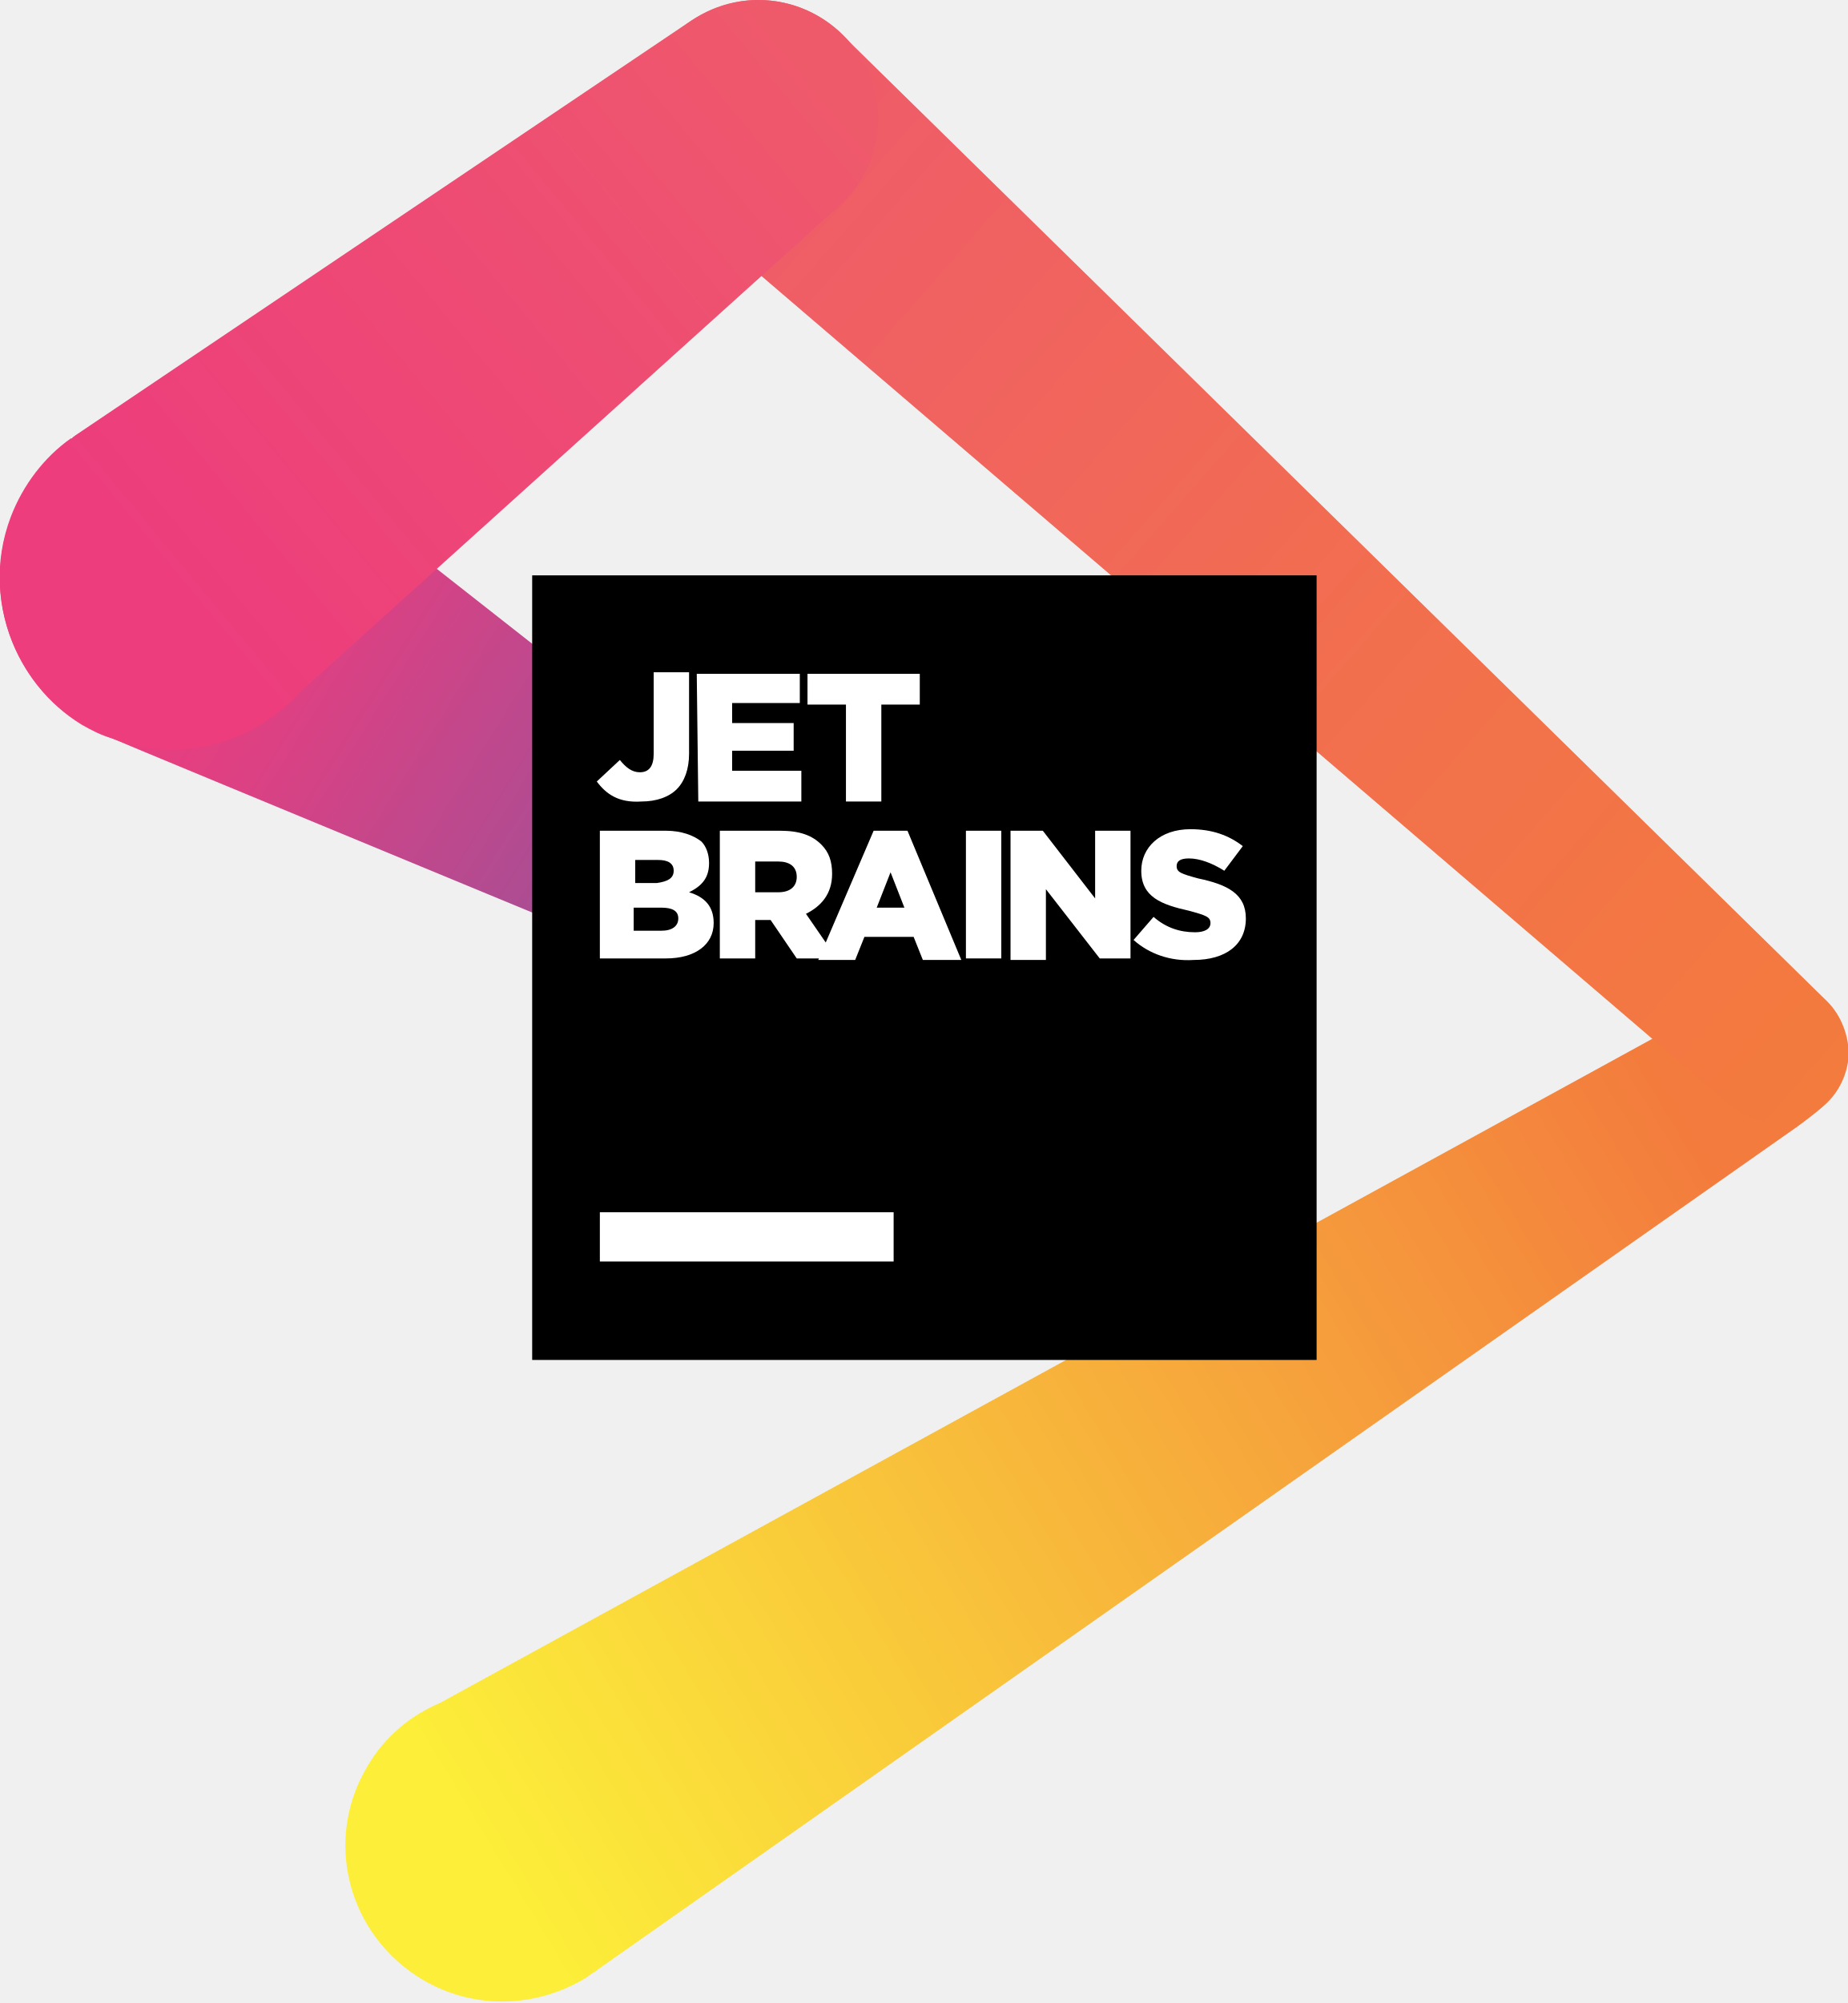
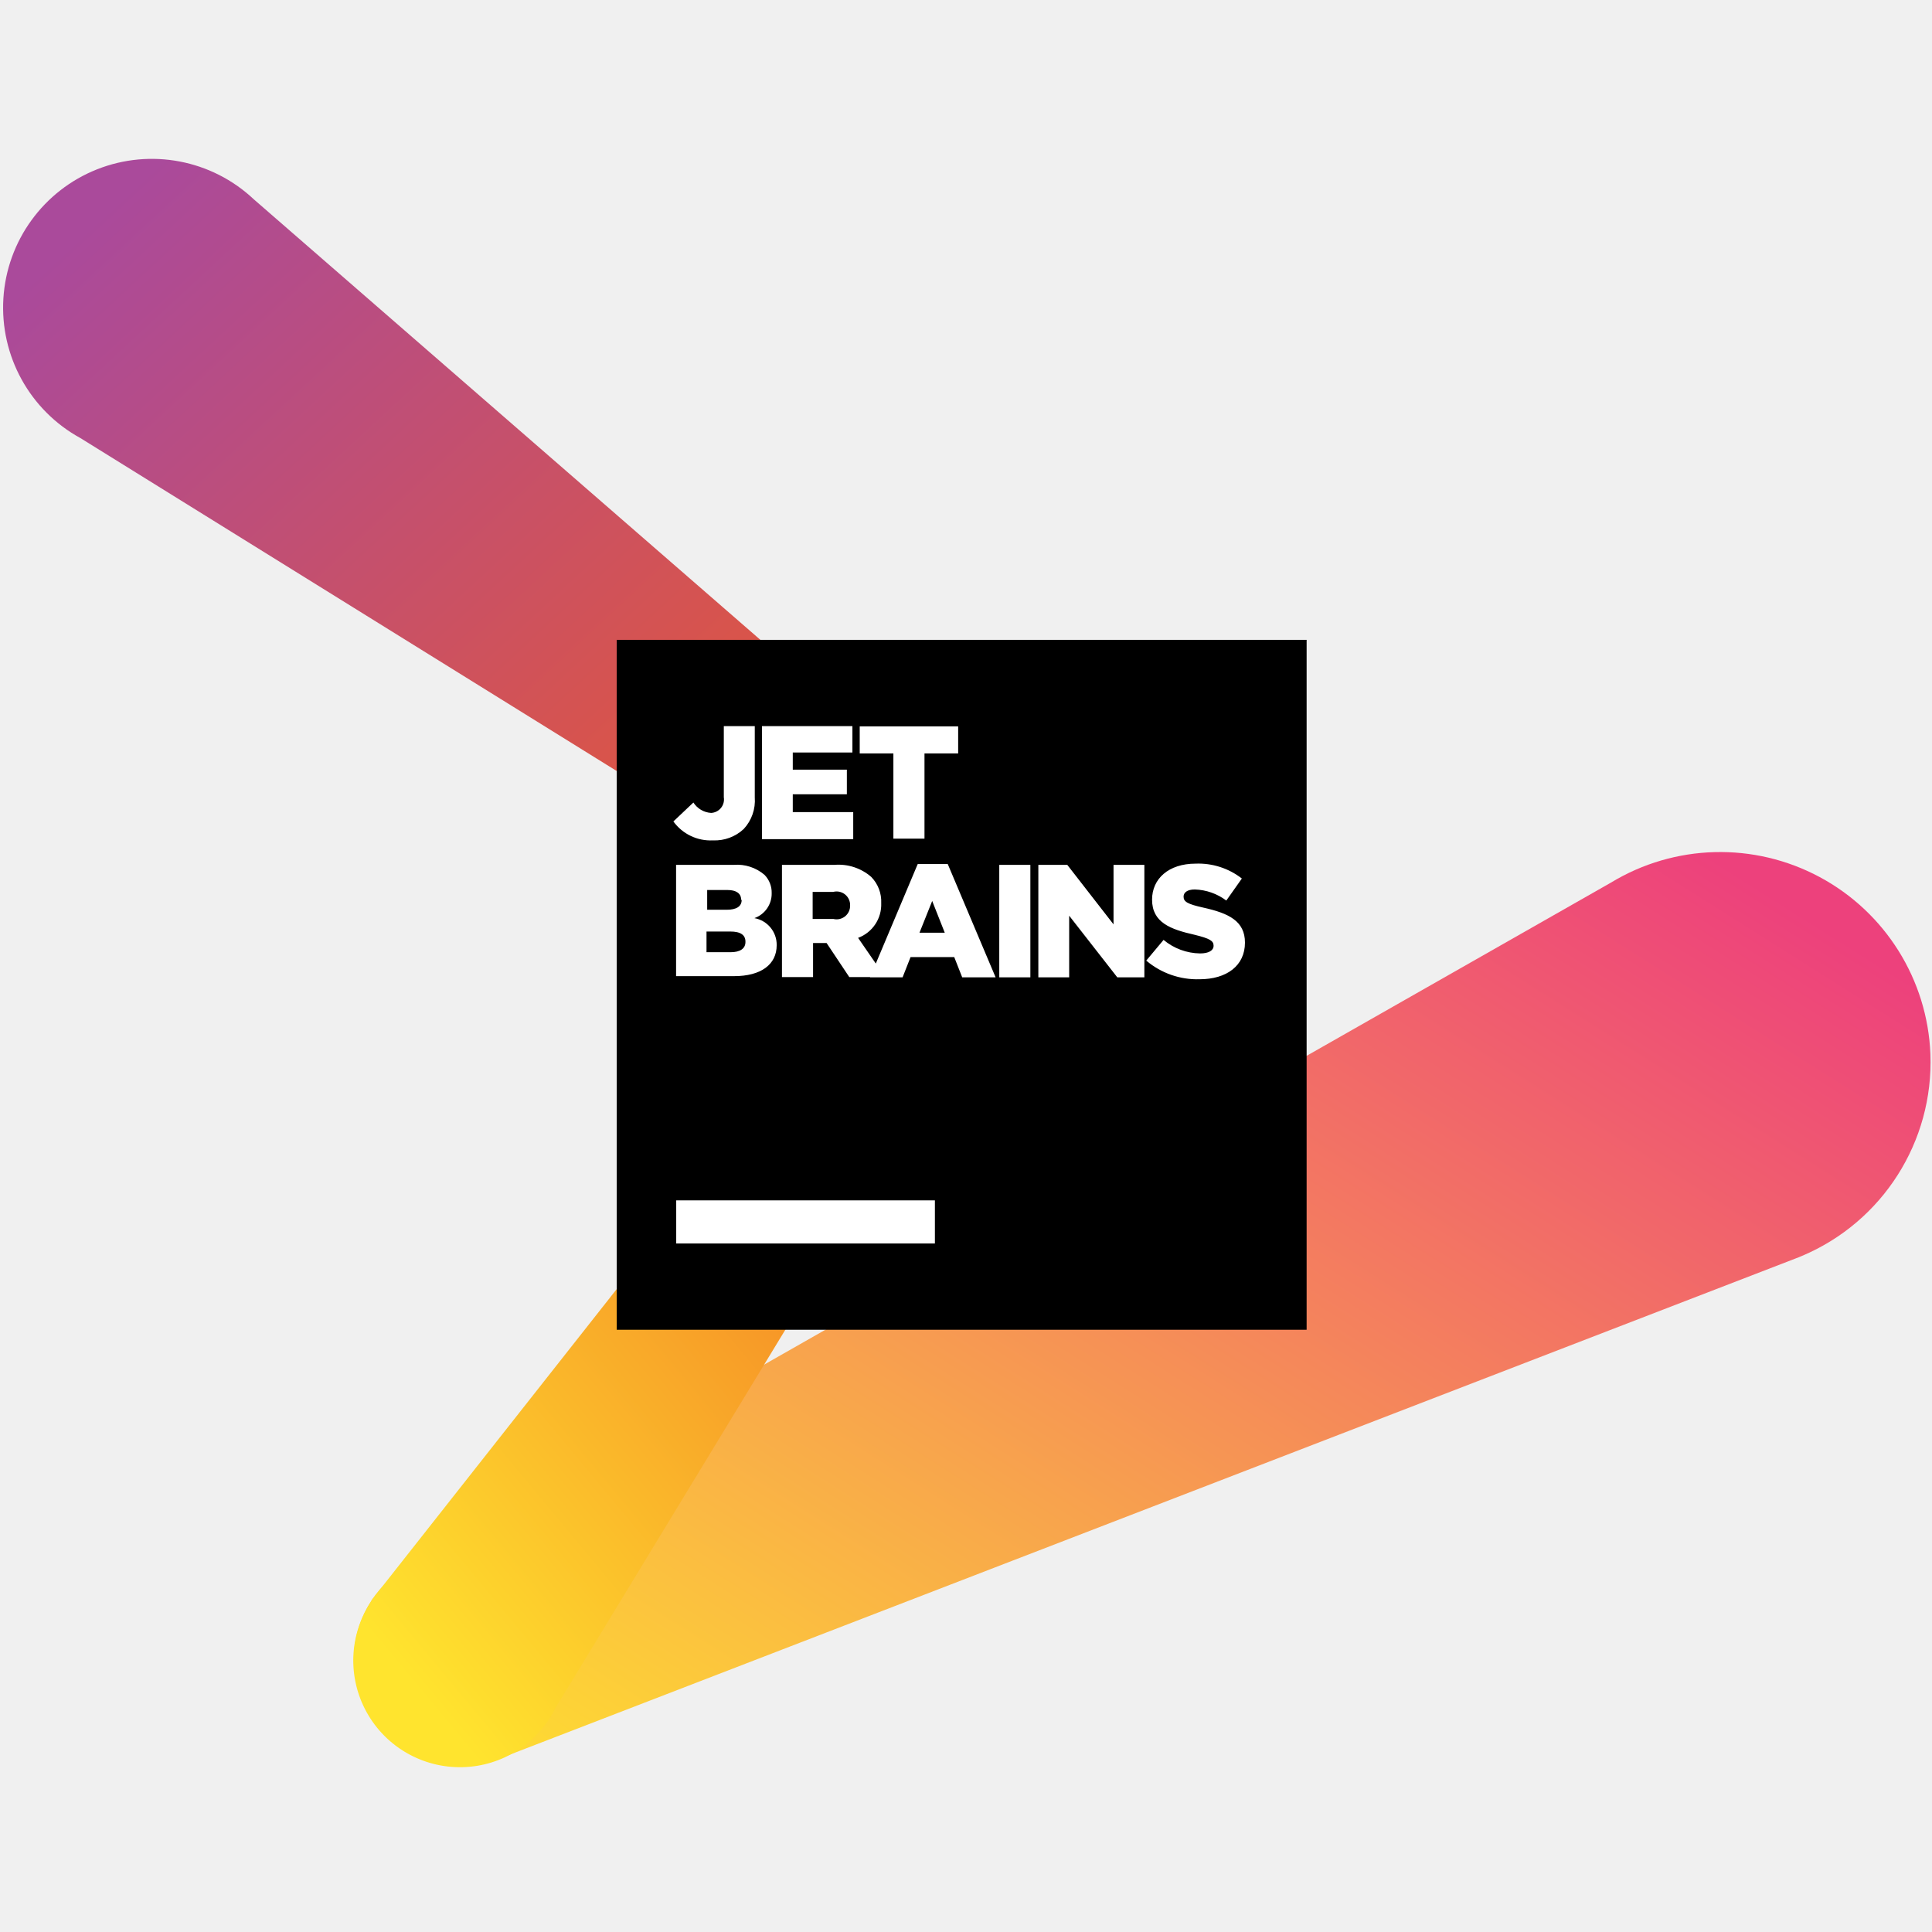
- <svg xmlns="http://www.w3.org/2000/svg" version="1.1" id="Layer_1" x="0px" y="0px" width="120.1px" height="130.2px" viewBox="0 0 120.1 130.2" style="enable-background:new 0 0 120.1 130.2;" xml:space="preserve">
+ <svg xmlns="http://www.w3.org/2000/svg" width="256px" height="256px" viewBox="0 -21 256 256" version="1.1" preserveAspectRatio="xMidYMid">
+   <defs>
+     <linearGradient x1="5.603%" y1="10.334%" x2="91.025%" y2="83.141%" id="linearGradient-1">
+       <stop stop-color="#AA4A9B" offset="0%" />
+       <stop stop-color="#F05922" offset="100%" />
+     </linearGradient>
+     <linearGradient x1="1.963%" y1="101.045%" x2="97.366%" y2="13.164%" id="linearGradient-2">
+       <stop stop-color="#FFE42E" offset="0%" />
+       <stop stop-color="#ED417C" offset="100%" />
+     </linearGradient>
+     <linearGradient x1="12.267%" y1="92.394%" x2="99.472%" y2="-3.945%" id="linearGradient-3">
+       <stop stop-color="#FFE42E" offset="0%" />
+       <stop stop-color="#F05922" offset="100%" />
+     </linearGradient>
+   </defs>
  <g>
-     <linearGradient id="XMLID_2_" gradientUnits="userSpaceOnUse" x1="31.841" y1="120.558" x2="110.24" y2="73.24">
-       <stop offset="0" style="stop-color:#FCEE39" />
-       <stop offset="1" style="stop-color:#F37B3D" />
-     </linearGradient>
-     <path id="XMLID_3041_" style="fill:url(#XMLID_2_);" d="M118.6,71.8c0.9-0.8,1.4-1.9,1.5-3.2c0.1-2.6-1.8-4.7-4.4-4.9   c-1.2-0.1-2.4,0.4-3.3,1.1l0,0l-83.8,45.9c-1.9,0.8-3.6,2.2-4.7,4.1c-2.9,4.8-1.3,11,3.6,13.9c3.4,2,7.5,1.8,10.7-0.2l0,0l0,0   c0.2-0.2,0.5-0.3,0.7-0.5l78-54.8C117.3,72.9,118.4,72.1,118.6,71.8L118.6,71.8L118.6,71.8z" />
-     <linearGradient id="XMLID_3_" gradientUnits="userSpaceOnUse" x1="48.361" y1="6.908" x2="119.918" y2="69.555">
-       <stop offset="0" style="stop-color:#EF5A6B" />
-       <stop offset="0.57" style="stop-color:#F26F4E" />
-       <stop offset="1" style="stop-color:#F37B3D" />
-     </linearGradient>
-     <path id="XMLID_3049_" style="fill:url(#XMLID_3_);" d="M118.8,65.1L118.8,65.1L55,2.5C53.6,1,51.6,0,49.3,0   c-4.3,0-7.7,3.5-7.7,7.7v0c0,2.1,0.8,3.9,2.1,5.3l0,0l0,0c0.4,0.4,0.8,0.7,1.2,1l67.4,57.7l0,0c0.8,0.7,1.8,1.2,3,1.3   c2.6,0.1,4.7-1.8,4.9-4.4C120.2,67.3,119.7,66,118.8,65.1z" />
-     <linearGradient id="XMLID_4_" gradientUnits="userSpaceOnUse" x1="52.947" y1="63.641" x2="10.538" y2="37.156">
-       <stop offset="0" style="stop-color:#7C59A4" />
-       <stop offset="0.385" style="stop-color:#AF4C92" />
-       <stop offset="0.765" style="stop-color:#DC4183" />
-       <stop offset="0.957" style="stop-color:#ED3D7D" />
-     </linearGradient>
-     <path id="XMLID_3042_" style="fill:url(#XMLID_4_);" d="M57.1,59.5C57,59.5,17.7,28.5,16.9,28l0,0l0,0c-0.6-0.3-1.2-0.6-1.8-0.9   c-5.8-2.2-12.2,0.8-14.4,6.6c-1.9,5.1,0.2,10.7,4.6,13.4l0,0l0,0C6,47.5,6.6,47.8,7.3,48c0.4,0.2,45.4,18.8,45.4,18.8l0,0   c1.8,0.8,3.9,0.3,5.1-1.2C59.3,63.7,59,61,57.1,59.5z" />
-     <linearGradient id="XMLID_5_" gradientUnits="userSpaceOnUse" x1="52.174" y1="3.702" x2="10.771" y2="37.897">
-       <stop offset="0" style="stop-color:#EF5A6B" />
-       <stop offset="0.364" style="stop-color:#EE4E72" />
-       <stop offset="1" style="stop-color:#ED3D7D" />
-     </linearGradient>
-     <path id="XMLID_3057_" style="fill:url(#XMLID_5_);" d="M49.3,0c-1.7,0-3.3,0.6-4.6,1.5L4.9,28.3c-0.1,0.1-0.2,0.1-0.2,0.2l-0.1,0   l0,0c-1.7,1.2-3.1,3-3.9,5.1C-1.5,39.4,1.5,45.9,7.3,48c3.6,1.4,7.5,0.7,10.4-1.4l0,0l0,0c0.7-0.5,1.3-1,1.8-1.6l34.6-31.2l0,0   c1.8-1.4,3-3.6,3-6.1v0C57.1,3.5,53.6,0,49.3,0z" />
-     <g id="XMLID_3008_">
-       <rect id="XMLID_3033_" x="34.6" y="37.4" style="fill:#000000;" width="51" height="51" />
-       <rect id="XMLID_3032_" x="39" y="78.8" style="fill:#FFFFFF;" width="19.1" height="3.2" />
-       <g id="XMLID_3009_">
-         <path id="XMLID_3030_" style="fill:#FFFFFF;" d="M38.8,50.8l1.5-1.4c0.4,0.5,0.8,0.8,1.3,0.8c0.6,0,0.9-0.4,0.9-1.2l0-5.3l2.3,0     l0,5.3c0,1-0.3,1.8-0.8,2.3c-0.5,0.5-1.3,0.8-2.3,0.8C40.2,52.2,39.4,51.6,38.8,50.8z" />
-         <path id="XMLID_3028_" style="fill:#FFFFFF;" d="M45.3,43.8l6.7,0v1.9l-4.4,0V47l4,0l0,1.8l-4,0l0,1.3l4.5,0l0,2l-6.7,0     L45.3,43.8z" />
-         <path id="XMLID_3026_" style="fill:#FFFFFF;" d="M55,45.8l-2.5,0l0-2l7.3,0l0,2l-2.5,0l0,6.3l-2.3,0L55,45.8z" />
-         <path id="XMLID_3022_" style="fill:#FFFFFF;" d="M39,54l4.3,0c1,0,1.8,0.3,2.3,0.7c0.3,0.3,0.5,0.8,0.5,1.4v0     c0,1-0.5,1.5-1.3,1.9c1,0.3,1.6,0.9,1.6,2v0c0,1.4-1.2,2.3-3.1,2.3l-4.3,0L39,54z M43.8,56.6c0-0.5-0.4-0.7-1-0.7l-1.5,0l0,1.5     l1.4,0C43.4,57.3,43.8,57.1,43.8,56.6L43.8,56.6z M43,59l-1.8,0l0,1.5H43c0.7,0,1.1-0.3,1.1-0.8v0C44.1,59.2,43.7,59,43,59z" />
-         <path id="XMLID_3019_" style="fill:#FFFFFF;" d="M46.8,54l3.9,0c1.3,0,2.1,0.3,2.7,0.9c0.5,0.5,0.7,1.1,0.7,1.9v0     c0,1.3-0.7,2.1-1.7,2.6l2,2.9l-2.6,0l-1.7-2.5h-1l0,2.5l-2.3,0L46.8,54z M50.6,58c0.8,0,1.2-0.4,1.2-1v0c0-0.7-0.5-1-1.2-1     l-1.5,0v2H50.6z" />
-         <path id="XMLID_3016_" style="fill:#FFFFFF;" d="M56.8,54l2.2,0l3.5,8.4l-2.5,0l-0.6-1.5l-3.2,0l-0.6,1.5l-2.4,0L56.8,54z      M58.8,59l-0.9-2.3L57,59L58.8,59z" />
-         <path id="XMLID_3014_" style="fill:#FFFFFF;" d="M62.8,54l2.3,0l0,8.3l-2.3,0L62.8,54z" />
-         <path id="XMLID_3012_" style="fill:#FFFFFF;" d="M65.7,54l2.1,0l3.4,4.4l0-4.4l2.3,0l0,8.3l-2,0L68,57.8l0,4.6l-2.3,0L65.7,54z" />
-         <path id="XMLID_3010_" style="fill:#FFFFFF;" d="M73.7,61.1l1.3-1.5c0.8,0.7,1.7,1,2.7,1c0.6,0,1-0.2,1-0.6v0     c0-0.4-0.3-0.5-1.4-0.8c-1.8-0.4-3.1-0.9-3.1-2.6v0c0-1.5,1.2-2.7,3.2-2.7c1.4,0,2.5,0.4,3.4,1.1l-1.2,1.6     c-0.8-0.5-1.6-0.8-2.3-0.8c-0.6,0-0.8,0.2-0.8,0.5v0c0,0.4,0.3,0.5,1.4,0.8c1.9,0.4,3.1,1,3.1,2.6v0c0,1.7-1.3,2.7-3.4,2.7     C76.1,62.5,74.7,62,73.7,61.1z" />
-       </g>
-     </g>
+     <path d="M145.918,103.058 L33.627,5.407 C28.062,0.17 19.971,-1.378 12.866,1.435 C5.761,4.247 0.922,10.913 0.449,18.54 C-0.024,26.167 3.954,33.38 10.657,37.049 L136.959,115.458 L137.532,115.816 C141.055,118.132 145.788,117.153 148.104,113.63 C150.419,110.107 149.441,105.374 145.918,103.058 L145.918,103.058 Z" fill="url(#linearGradient-1)" />
+     <path d="M255.789,118.665 C255.395,108.803 249.815,99.884 241.119,95.215 C232.422,90.547 221.906,90.825 213.468,95.945 L55.791,185.695 L55.523,185.839 C50.869,187.807 47.619,192.109 46.996,197.123 C46.374,202.138 48.475,207.103 52.506,210.149 C56.538,213.196 61.888,213.859 66.542,211.891 L238.338,145.595 L238.768,145.416 C249.453,140.908 256.232,130.254 255.789,118.665 L255.789,118.665 Z" fill="url(#linearGradient-2)" />
+     <path d="M128.806,114.49 C130.634,110.945 129.424,106.59 126.03,104.496 C122.635,102.401 118.2,103.274 115.852,106.499 L49.287,190.963 L49.144,191.25 C46.248,195.645 46.033,201.285 48.587,205.887 C51.141,210.49 56.04,213.292 61.302,213.161 C66.564,213.029 71.317,209.986 73.638,205.261 L128.34,115.243 C128.51,115.001 128.666,114.75 128.806,114.49 L128.806,114.49 Z" fill="url(#linearGradient-3)" />
+     <rect fill="#000000" x="81.718" y="63.783" width="91.416" height="91.416" />
+     <path d="M101.303,94.924 C101.932,95.57 102.274,96.441 102.252,97.343 C102.283,98.827 101.358,100.163 99.959,100.657 C101.69,100.965 102.942,102.483 102.915,104.241 C102.915,106.803 100.837,108.344 97.271,108.344 L89.584,108.344 L89.584,93.598 L97.235,93.598 C98.713,93.481 100.177,93.958 101.303,94.924 Z M96.769,102.431 L93.616,102.431 L93.616,105.173 L96.805,105.173 C98.077,105.173 98.776,104.689 98.776,103.811 C98.794,102.915 98.167,102.431 96.769,102.431 Z M96.411,96.931 L93.705,96.931 L93.705,99.547 L96.303,99.547 C97.558,99.547 98.274,99.117 98.274,98.257 L98.203,98.203 C98.203,97.379 97.54,96.931 96.411,96.931 Z M125.581,93.49 L131.924,108.505 L127.498,108.505 L126.441,105.818 L120.654,105.818 L119.597,108.505 L115.278,108.505 L115.293,108.47 L112.537,108.47 L109.527,103.954 L107.735,103.954 L107.735,108.47 L103.614,108.47 L103.614,93.598 L110.584,93.598 C112.351,93.455 114.101,94.03 115.44,95.193 C116.345,96.117 116.826,97.376 116.766,98.669 C116.847,100.705 115.611,102.562 113.702,103.273 L113.702,103.273 L116.049,106.677 L121.603,93.49 L125.581,93.49 Z M123.521,98.382 L121.836,102.593 L125.187,102.593 L123.521,98.382 Z M110.405,97.181 L107.681,97.181 L107.681,100.765 L110.423,100.765 C110.967,100.9 111.542,100.772 111.978,100.421 C112.414,100.069 112.661,99.533 112.644,98.973 C112.662,98.409 112.414,97.87 111.973,97.517 C111.532,97.164 110.951,97.04 110.405,97.181 Z M89.602,138.052 L123.879,138.052 L123.879,143.768 L89.602,143.768 L89.602,138.052 Z M89.226,87.846 L91.878,85.338 C92.396,86.145 93.267,86.658 94.225,86.717 C94.735,86.693 95.211,86.453 95.533,86.056 C95.855,85.659 95.992,85.143 95.909,84.639 L95.909,75.214 L100.012,75.214 L100.012,84.657 C100.13,86.198 99.597,87.719 98.543,88.85 C97.44,89.881 95.967,90.424 94.458,90.355 C92.402,90.456 90.434,89.513 89.226,87.846 Z M100.962,75.214 L112.949,75.214 L112.949,78.708 L105.047,78.708 L105.047,80.984 L112.214,80.984 L112.214,84.245 L105.047,84.245 L105.047,86.61 L113.057,86.61 L113.057,90.194 L100.962,90.194 L100.962,75.286 L100.962,75.214 Z M118.36,78.834 L113.917,78.834 L113.917,75.25 L126.961,75.25 L126.961,78.834 L122.499,78.834 L122.499,90.122 L118.378,90.122 L118.378,78.834 L118.36,78.834 Z M132.408,93.598 L136.529,93.598 L136.529,108.505 L132.408,108.505 L132.408,93.598 Z M137.568,93.598 L141.42,93.598 L147.548,101.482 L147.548,93.598 L151.634,93.598 L151.634,108.505 L148.05,108.505 L141.671,100.335 L141.671,108.505 L137.586,108.505 L137.586,93.598 L137.568,93.598 Z M151.884,106.284 L154.178,103.542 C155.537,104.676 157.245,105.309 159.016,105.334 C160.144,105.334 160.807,104.958 160.807,104.313 C160.807,103.668 160.324,103.363 158.281,102.861 C155.11,102.145 152.655,101.249 152.655,98.203 C152.655,95.443 154.841,93.437 158.424,93.437 C160.636,93.349 162.806,94.048 164.552,95.408 L162.492,98.328 C161.285,97.419 159.827,96.906 158.317,96.859 C157.313,96.859 156.83,97.271 156.83,97.809 C156.83,98.489 157.349,98.794 159.428,99.26 C162.832,100.012 164.964,101.052 164.964,103.901 C164.964,106.947 162.563,108.756 158.944,108.756 C156.366,108.832 153.852,107.951 151.884,106.284 L151.884,106.284 Z" fill="#FFFFFF" />
  </g>
</svg>
